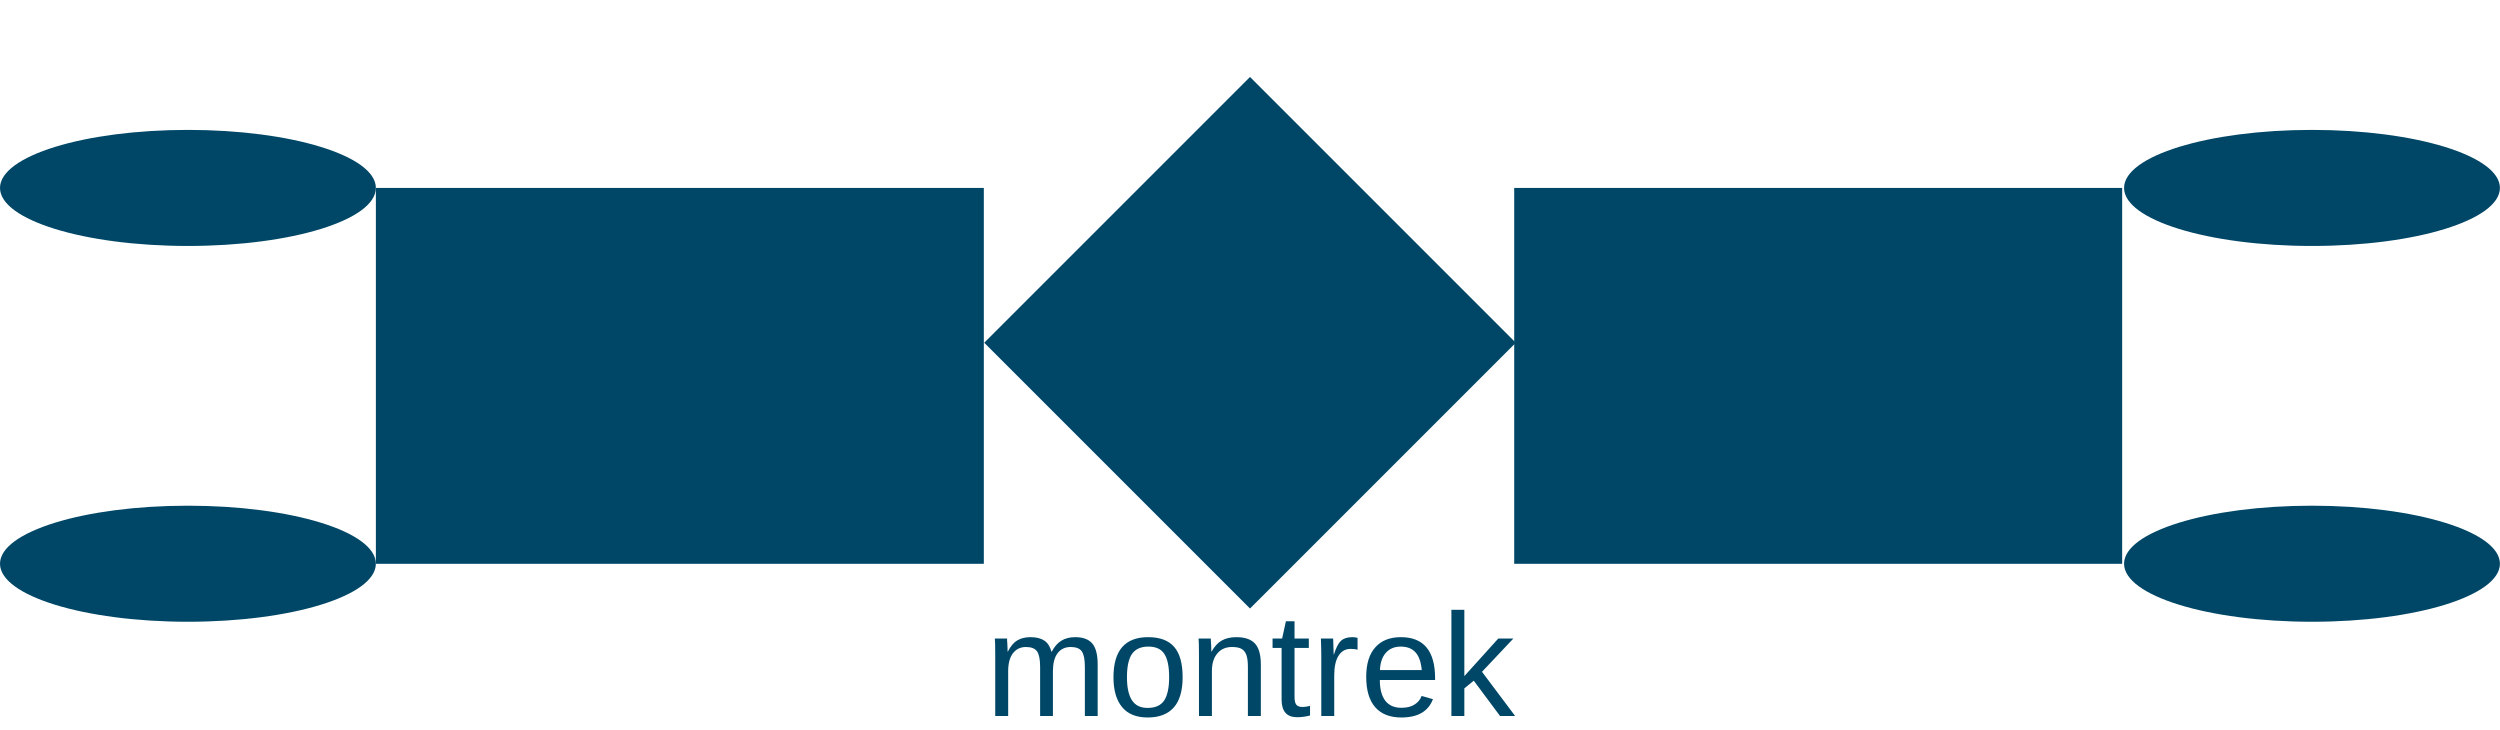
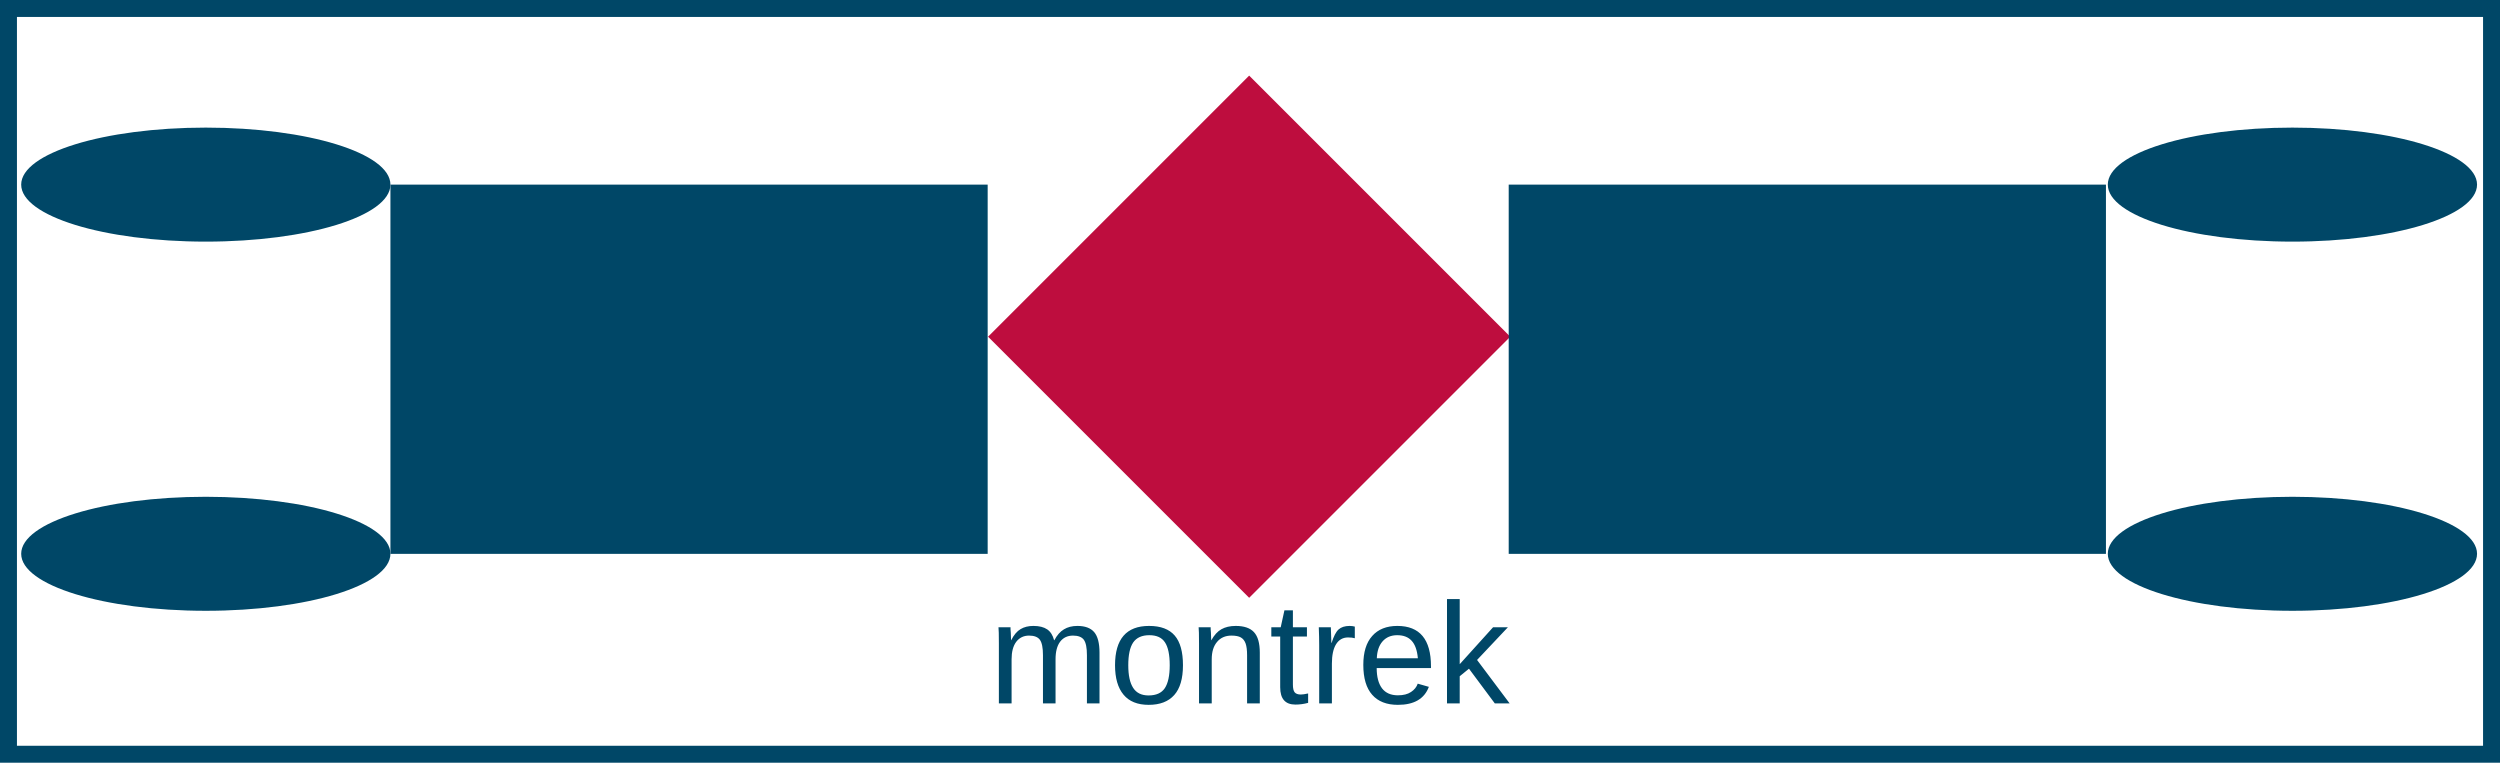
- <svg xmlns="http://www.w3.org/2000/svg" width="289.8" height="84.525">
-   <ellipse cx="21.785" cy="21.785" rx="21.785" ry="6.727" fill="#004767" />
-   <ellipse cx="21.785" cy="65.347" rx="21.785" ry="6.727" fill="#004767" />
-   <rect x="43.571" y="21.785" width="70.474" height="43.571" fill="#004767" />
-   <rect x="114.045" y="21.785" width="43.571" height="43.571" fill="#004767" transform="rotate(45 145.0 52.6)" />
-   <rect x="175.527" y="21.785" width="70.474" height="43.571" fill="#004767" />
-   <ellipse cx="268.006" cy="21.785" rx="21.785" ry="6.727" fill="#004767" />
-   <ellipse cx="268.006" cy="65.347" rx="21.785" ry="6.727" fill="#004767" />
-   <text x="50%" y="83" fill="#004767" font-family="Arial" font-size="17" text-anchor="middle">montrek</text>
+ <svg xmlns="http://www.w3.org/2000/svg" width="295" height="90">
+   <rect x="1" y="1" width="293" height="88" fill="none" stroke="#004767" stroke-width="2" />
+   <svg width="289.8" height="84.525" x="2.5">
+     <ellipse cx="21.785" cy="21.785" rx="21.785" ry="6.727" fill="#004767" />
+     <ellipse cx="21.785" cy="65.347" rx="21.785" ry="6.727" fill="#004767" />
+     <rect x="43.571" y="21.785" width="70.474" height="43.571" fill="#004767" />
+     <rect x="114.045" y="21.785" width="43.571" height="43.571" fill="#BE0D3E" transform="rotate(45 145.0 52.6)" />
+     <rect x="175.527" y="21.785" width="70.474" height="43.571" fill="#004767" />
+     <ellipse cx="268.006" cy="21.785" rx="21.785" ry="6.727" fill="#004767" />
+     <ellipse cx="268.006" cy="65.347" rx="21.785" ry="6.727" fill="#004767" />
+     <text x="50%" y="83" fill="#004767" font-family="Arial" font-size="17" text-anchor="middle">montrek</text>
+   </svg>
</svg>
